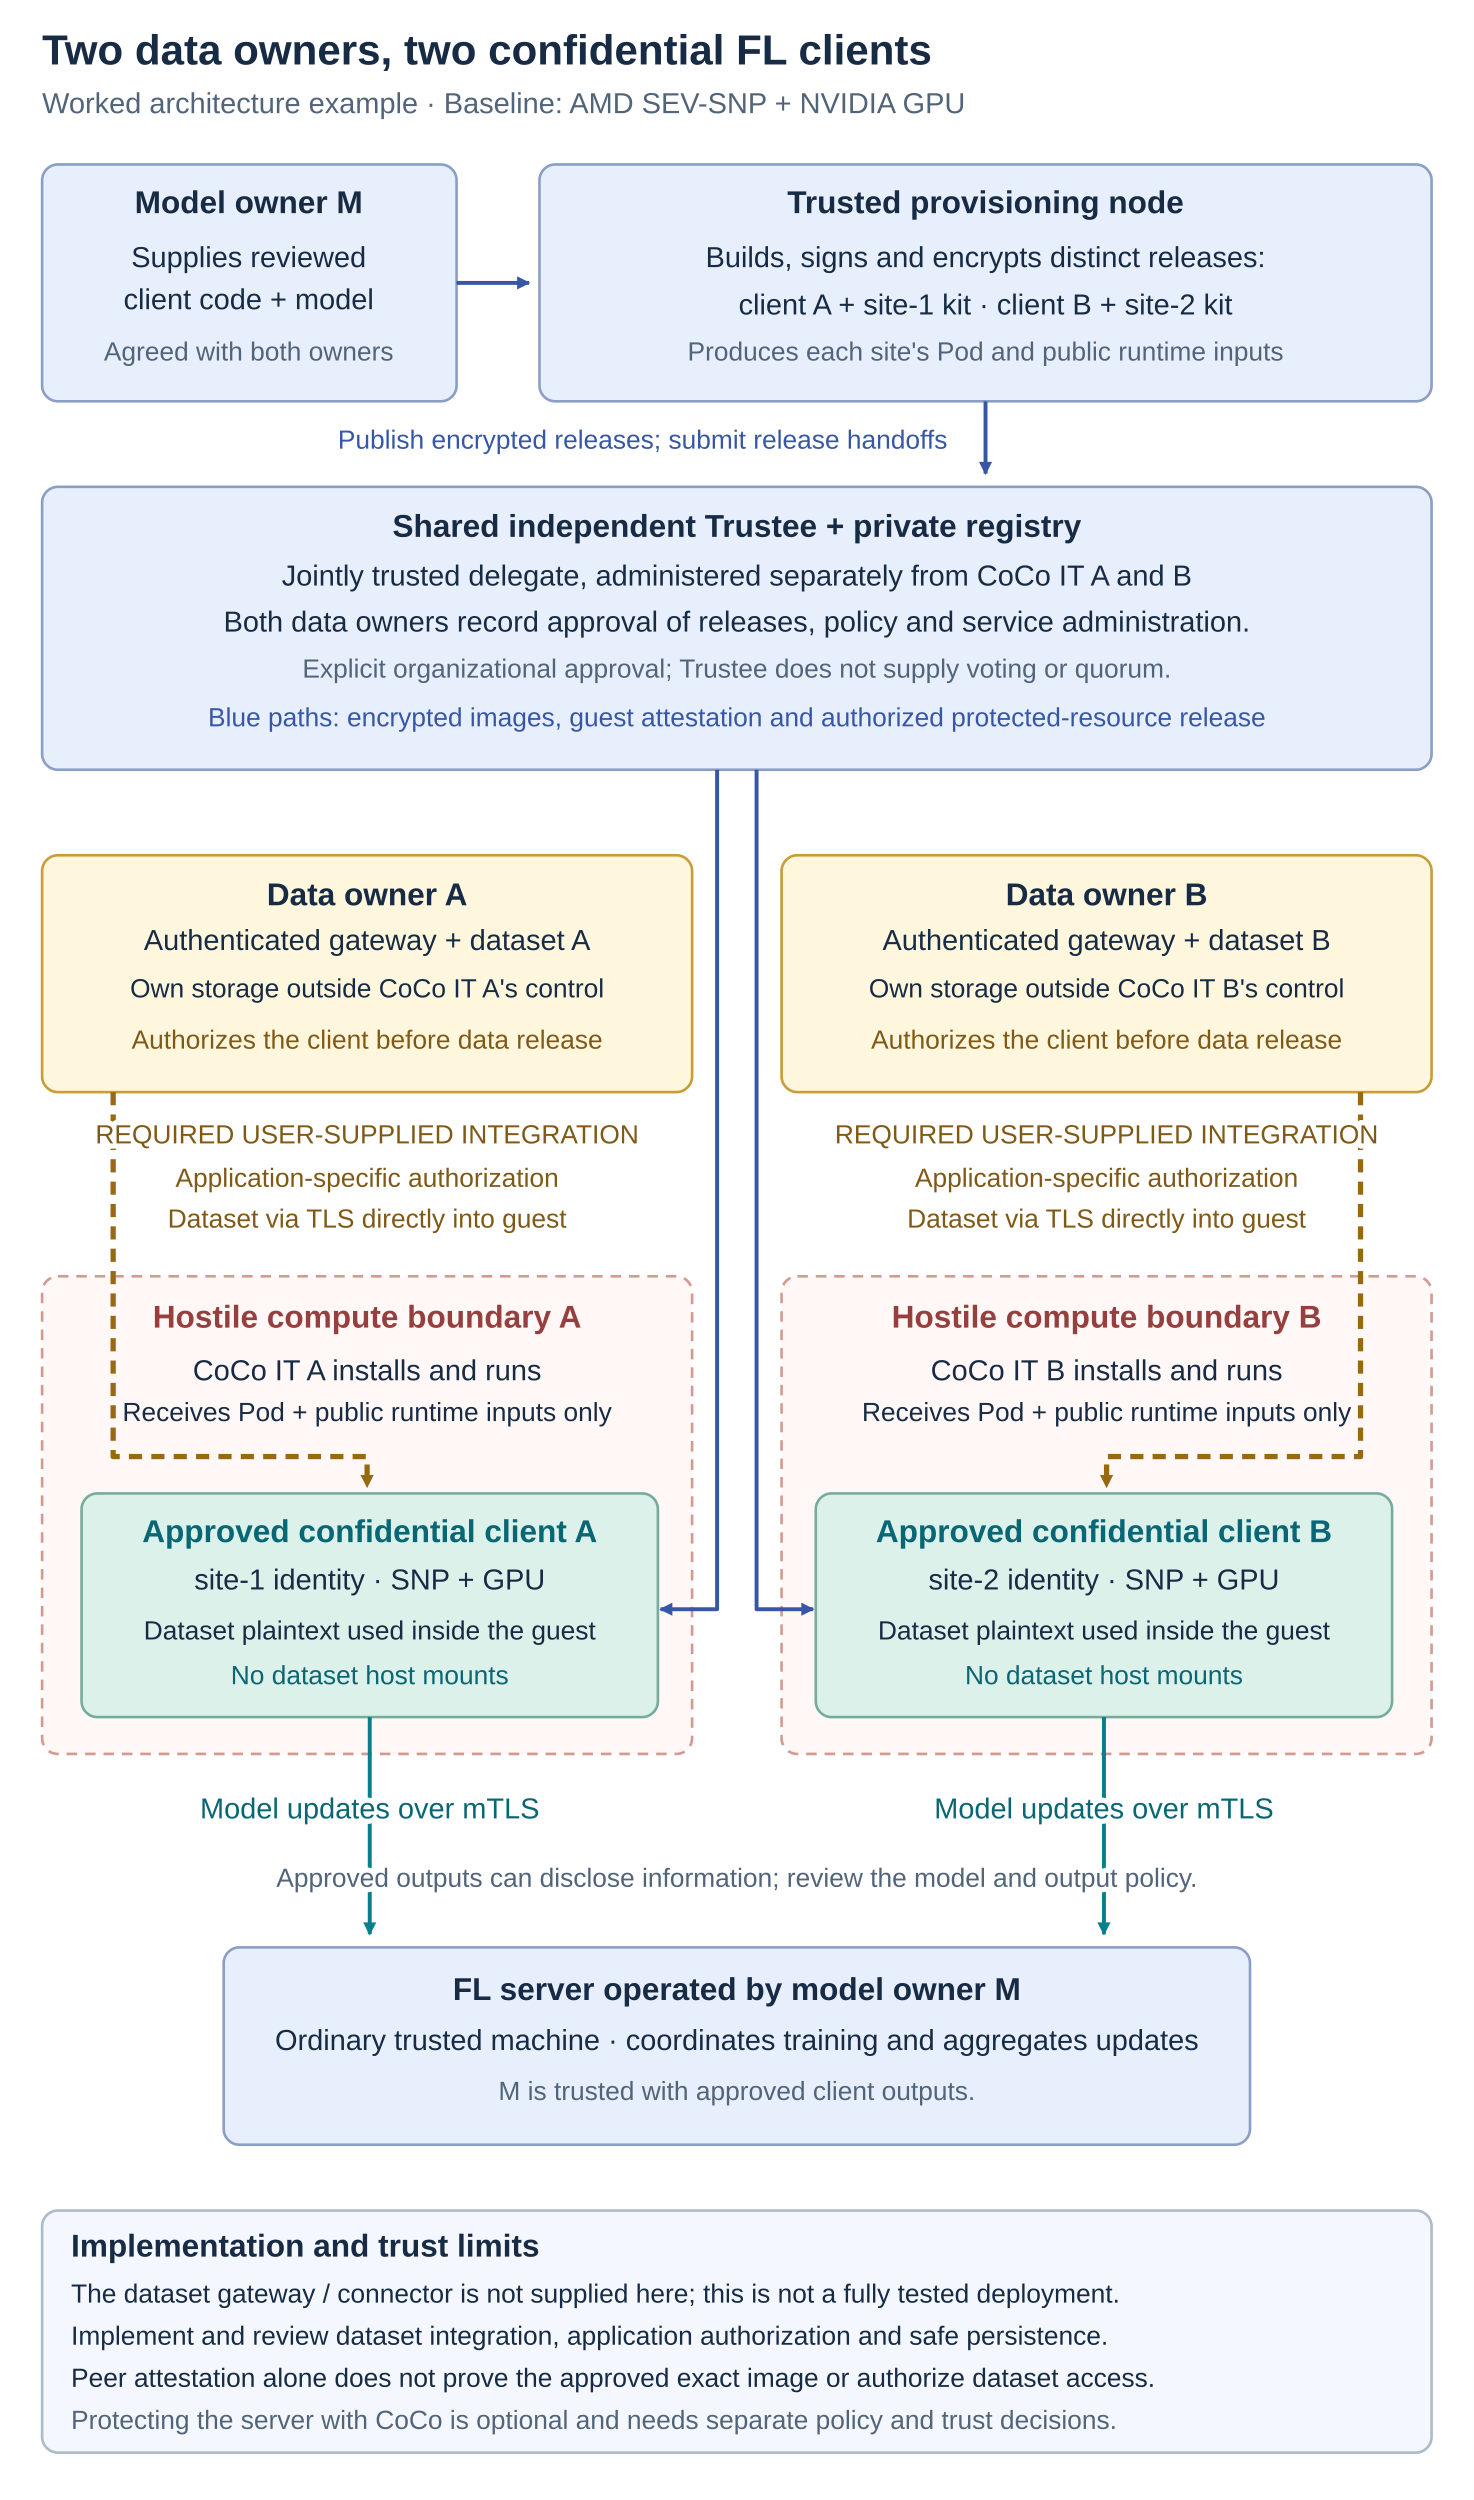
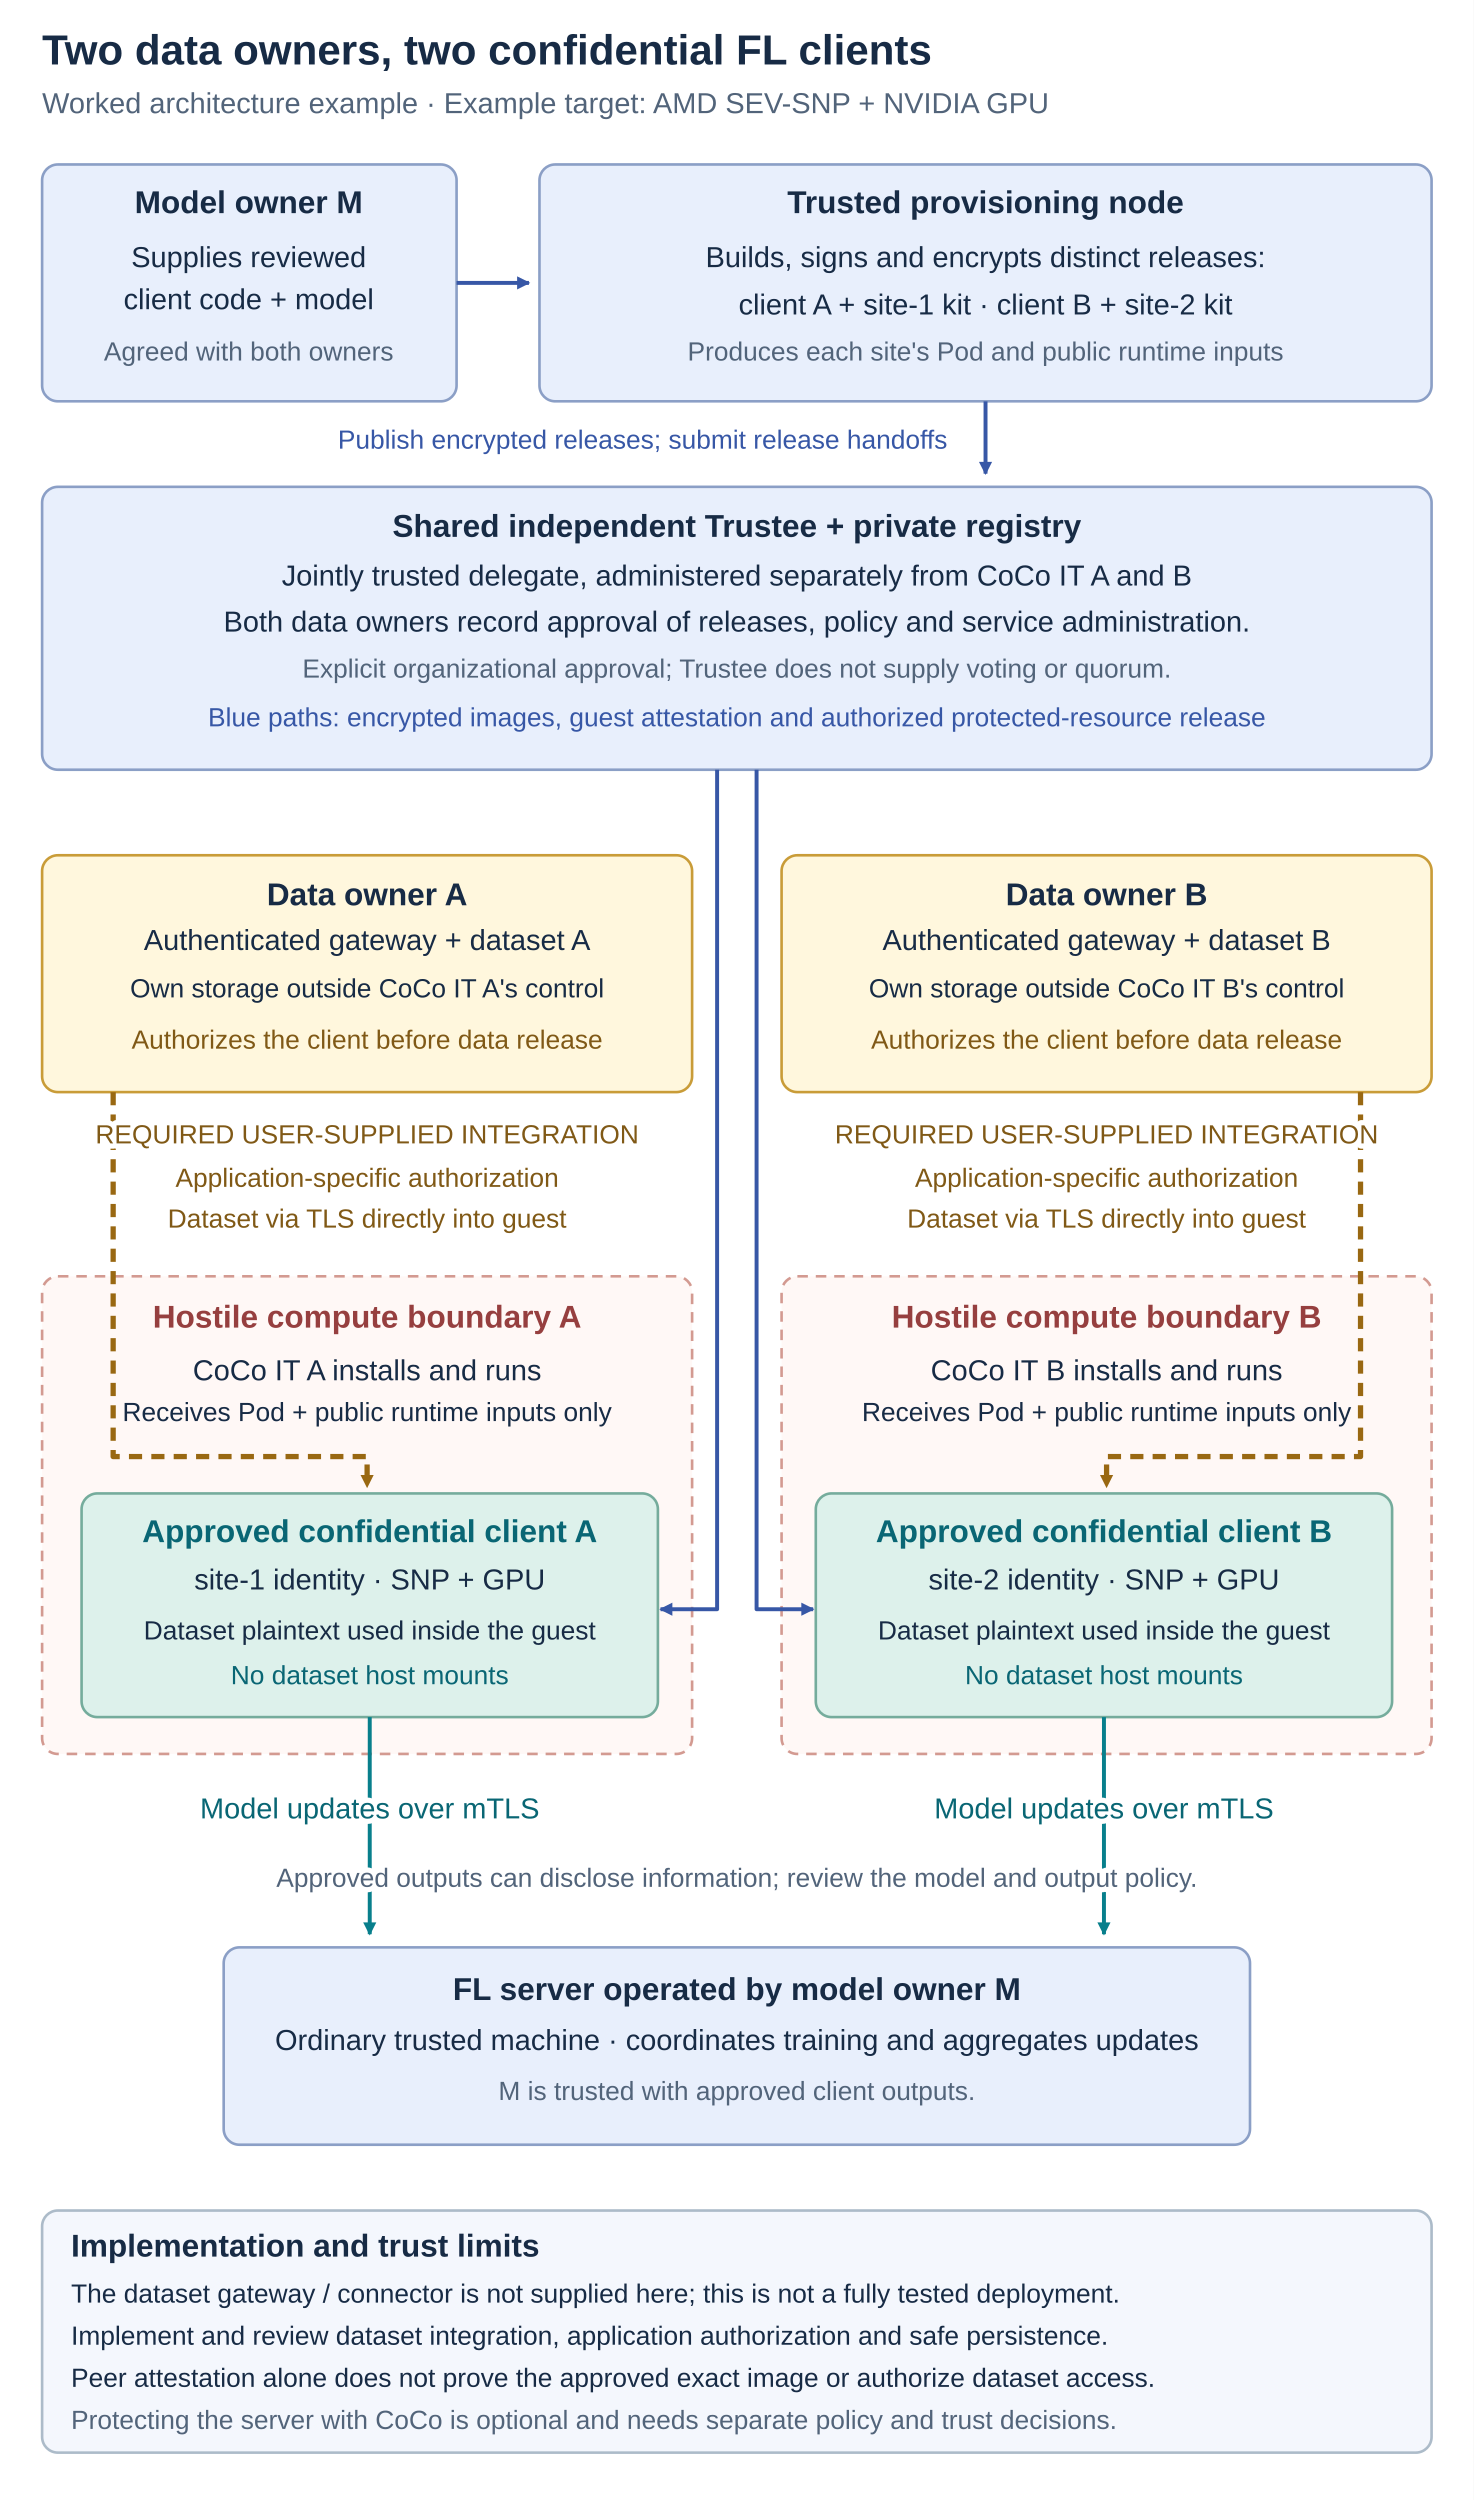
<svg xmlns="http://www.w3.org/2000/svg" width="1120" height="1900" viewBox="0 0 1120 1900" role="img" aria-labelledby="diagram-title diagram-description">
  <defs>
    <marker id="arrow-blue" markerWidth="12" markerHeight="12" refX="10" refY="6" orient="auto-start-reverse" markerUnits="userSpaceOnUse">
      <path d="M1 1 L11 6 L1 11 Z" fill="#3757a6" />
    </marker>
    <marker id="arrow-teal" markerWidth="12" markerHeight="12" refX="10" refY="6" orient="auto-start-reverse" markerUnits="userSpaceOnUse">
      <path d="M1 1 L11 6 L1 11 Z" fill="#087f8c" />
    </marker>
    <marker id="arrow-amber" markerWidth="12" markerHeight="12" refX="10" refY="6" orient="auto-start-reverse" markerUnits="userSpaceOnUse">
      <path d="M1 1 L11 6 L1 11 Z" fill="#996812" />
    </marker>
    <style>
      text { font-family: Arial, Helvetica, sans-serif; fill: #172b45; font-size: 22px; }
      .title { font-size: 32px; font-weight: 700; }
      .heading { font-size: 24px; font-weight: 700; }
      .small { font-size: 20px; }
      .muted { fill: #52647a; }
      .center { text-anchor: middle; }
      .blue { fill: #3757a6; }
      .teal { fill: #096674; }
      .amber { fill: #805916; }
      .danger { fill: #963f3f; }
      .service { fill: #e8effc; stroke: #8b9fc6; stroke-width: 2; }
      .owner { fill: #fff7dd; stroke: #c99c38; stroke-width: 2; }
      .host { fill: #fff8f6; stroke: #d39a91; stroke-width: 2; stroke-dasharray: 8 6; }
      .guest { fill: #ddf1eb; stroke: #75ac9c; stroke-width: 2; }
      .note { fill: #f4f7fd; stroke: #acbbc9; stroke-width: 2; }
      .service-path { fill: none; stroke: #3757a6; stroke-width: 3; stroke-linejoin: round; marker-end: url(#arrow-blue); }
      .fl-path { fill: none; stroke: #087f8c; stroke-width: 3; marker-end: url(#arrow-teal); }
      .dataset-path { fill: none; stroke: #996812; stroke-width: 4; stroke-dasharray: 10 7; stroke-linejoin: round; marker-end: url(#arrow-amber); }
      .label { paint-order: stroke; stroke: #ffffff; stroke-width: 8px; stroke-linejoin: round; }
    </style>
  </defs>
  <rect width="1120" height="1900" fill="#ffffff" />
  <text x="32" y="49" class="title">Two data owners, two confidential FL clients</text>
-   <text x="32" y="86" class="muted">Worked architecture example · Baseline: AMD SEV-SNP + NVIDIA GPU</text>
+   <text x="32" y="86" class="muted">Worked architecture example · Example target: AMD SEV-SNP + NVIDIA GPU</text>
  <rect x="32" y="125" width="315" height="180" rx="12" class="service" />
  <text x="189" y="162" class="heading center">Model owner M</text>
  <text x="189" y="203" class="center">Supplies reviewed</text>
  <text x="189" y="235" class="center">client code + model</text>
  <text x="189" y="274" class="small center muted">Agreed with both owners</text>
  <path d="M347 215 H402" class="service-path" />
  <rect x="410" y="125" width="678" height="180" rx="12" class="service" />
  <text x="749" y="162" class="heading center">Trusted provisioning node</text>
  <text x="749" y="203" class="center">Builds, signs and encrypts distinct releases:</text>
  <text x="749" y="239" class="center">client A + site-1 kit · client B + site-2 kit</text>
  <text x="749" y="274" class="small center muted">Produces each site's Pod and public runtime inputs</text>
  <path d="M749 305 V360" class="service-path" />
  <text x="720" y="341" class="small blue" text-anchor="end">Publish encrypted releases; submit release handoffs</text>
  <rect x="32" y="370" width="1056" height="215" rx="12" class="service" />
  <text x="560" y="408" class="heading center">Shared independent Trustee + private registry</text>
  <text x="560" y="445" class="center">Jointly trusted delegate, administered separately from CoCo IT A and B</text>
  <text x="560" y="480" class="center">Both data owners record approval of releases, policy and service administration.</text>
  <text x="560" y="515" class="small center muted">Explicit organizational approval; Trustee does not supply voting or quorum.</text>
  <text x="560" y="552" class="small center blue">Blue paths: encrypted images, guest attestation and authorized protected-resource release</text>
  <rect x="32" y="650" width="494" height="180" rx="12" class="owner" />
  <rect x="594" y="650" width="494" height="180" rx="12" class="owner" />
  <text x="279" y="688" class="heading center">Data owner A</text>
  <text x="841" y="688" class="heading center">Data owner B</text>
  <text x="279" y="722" class="center">Authenticated gateway + dataset A</text>
  <text x="841" y="722" class="center">Authenticated gateway + dataset B</text>
  <text x="279" y="758" class="small center">Own storage outside CoCo IT A's control</text>
  <text x="841" y="758" class="small center">Own storage outside CoCo IT B's control</text>
  <text x="279" y="797" class="small center amber">Authorizes the client before data release</text>
  <text x="841" y="797" class="small center amber">Authorizes the client before data release</text>
  <rect x="32" y="970" width="494" height="363" rx="12" class="host" />
  <rect x="594" y="970" width="494" height="363" rx="12" class="host" />
  <path d="M86 830 V1107 H279 V1130" class="dataset-path" />
  <path d="M1034 830 V1107 H841 V1130" class="dataset-path" />
  <text x="279" y="869" class="small center amber label">REQUIRED USER-SUPPLIED INTEGRATION</text>
  <text x="841" y="869" class="small center amber label">REQUIRED USER-SUPPLIED INTEGRATION</text>
  <text x="279" y="902" class="small center amber label">Application-specific authorization</text>
  <text x="841" y="902" class="small center amber label">Application-specific authorization</text>
  <text x="279" y="933" class="small center amber label">Dataset via TLS directly into guest</text>
  <text x="841" y="933" class="small center amber label">Dataset via TLS directly into guest</text>
  <text x="279" y="1009" class="heading center danger">Hostile compute boundary A</text>
  <text x="841" y="1009" class="heading center danger">Hostile compute boundary B</text>
  <text x="279" y="1049" class="center">CoCo IT A installs and runs</text>
  <text x="841" y="1049" class="center">CoCo IT B installs and runs</text>
  <text x="279" y="1080" class="small center">Receives Pod + public runtime inputs only</text>
  <text x="841" y="1080" class="small center">Receives Pod + public runtime inputs only</text>
  <rect x="62" y="1135" width="438" height="170" rx="12" class="guest" />
  <rect x="620" y="1135" width="438" height="170" rx="12" class="guest" />
  <path d="M545 585 V1223 H502" class="service-path" />
  <path d="M575 585 V1223 H618" class="service-path" />
  <text x="281" y="1172" class="heading center teal">Approved confidential client A</text>
  <text x="839" y="1172" class="heading center teal">Approved confidential client B</text>
  <text x="281" y="1208" class="center">site-1 identity · SNP + GPU</text>
  <text x="839" y="1208" class="center">site-2 identity · SNP + GPU</text>
  <text x="281" y="1246" class="small center">Dataset plaintext used inside the guest</text>
  <text x="839" y="1246" class="small center">Dataset plaintext used inside the guest</text>
  <text x="281" y="1280" class="small center teal">No dataset host mounts</text>
  <text x="839" y="1280" class="small center teal">No dataset host mounts</text>
  <path d="M281 1305 V1470" class="fl-path" />
  <path d="M839 1305 V1470" class="fl-path" />
  <text x="281" y="1382" class="center teal label">Model updates over mTLS</text>
  <text x="839" y="1382" class="center teal label">Model updates over mTLS</text>
  <text x="560" y="1434" class="small center muted label">Approved outputs can disclose information; review the model and output policy.</text>
  <rect x="170" y="1480" width="780" height="150" rx="12" class="service" />
  <text x="560" y="1520" class="heading center">FL server operated by model owner M</text>
  <text x="560" y="1558" class="center">Ordinary trusted machine · coordinates training and aggregates updates</text>
  <text x="560" y="1596" class="small center muted">M is trusted with approved client outputs.</text>
  <rect x="32" y="1680" width="1056" height="184" rx="12" class="note" />
  <text x="54" y="1715" class="heading">Implementation and trust limits</text>
  <text x="54" y="1750" class="small">The dataset gateway / connector is not supplied here; this is not a fully tested deployment.</text>
  <text x="54" y="1782" class="small">Implement and review dataset integration, application authorization and safe persistence.</text>
  <text x="54" y="1814" class="small">Peer attestation alone does not prove the approved exact image or authorize dataset access.</text>
  <text x="54" y="1846" class="small muted">Protecting the server with CoCo is optional and needs separate policy and trust decisions.</text>
</svg>
